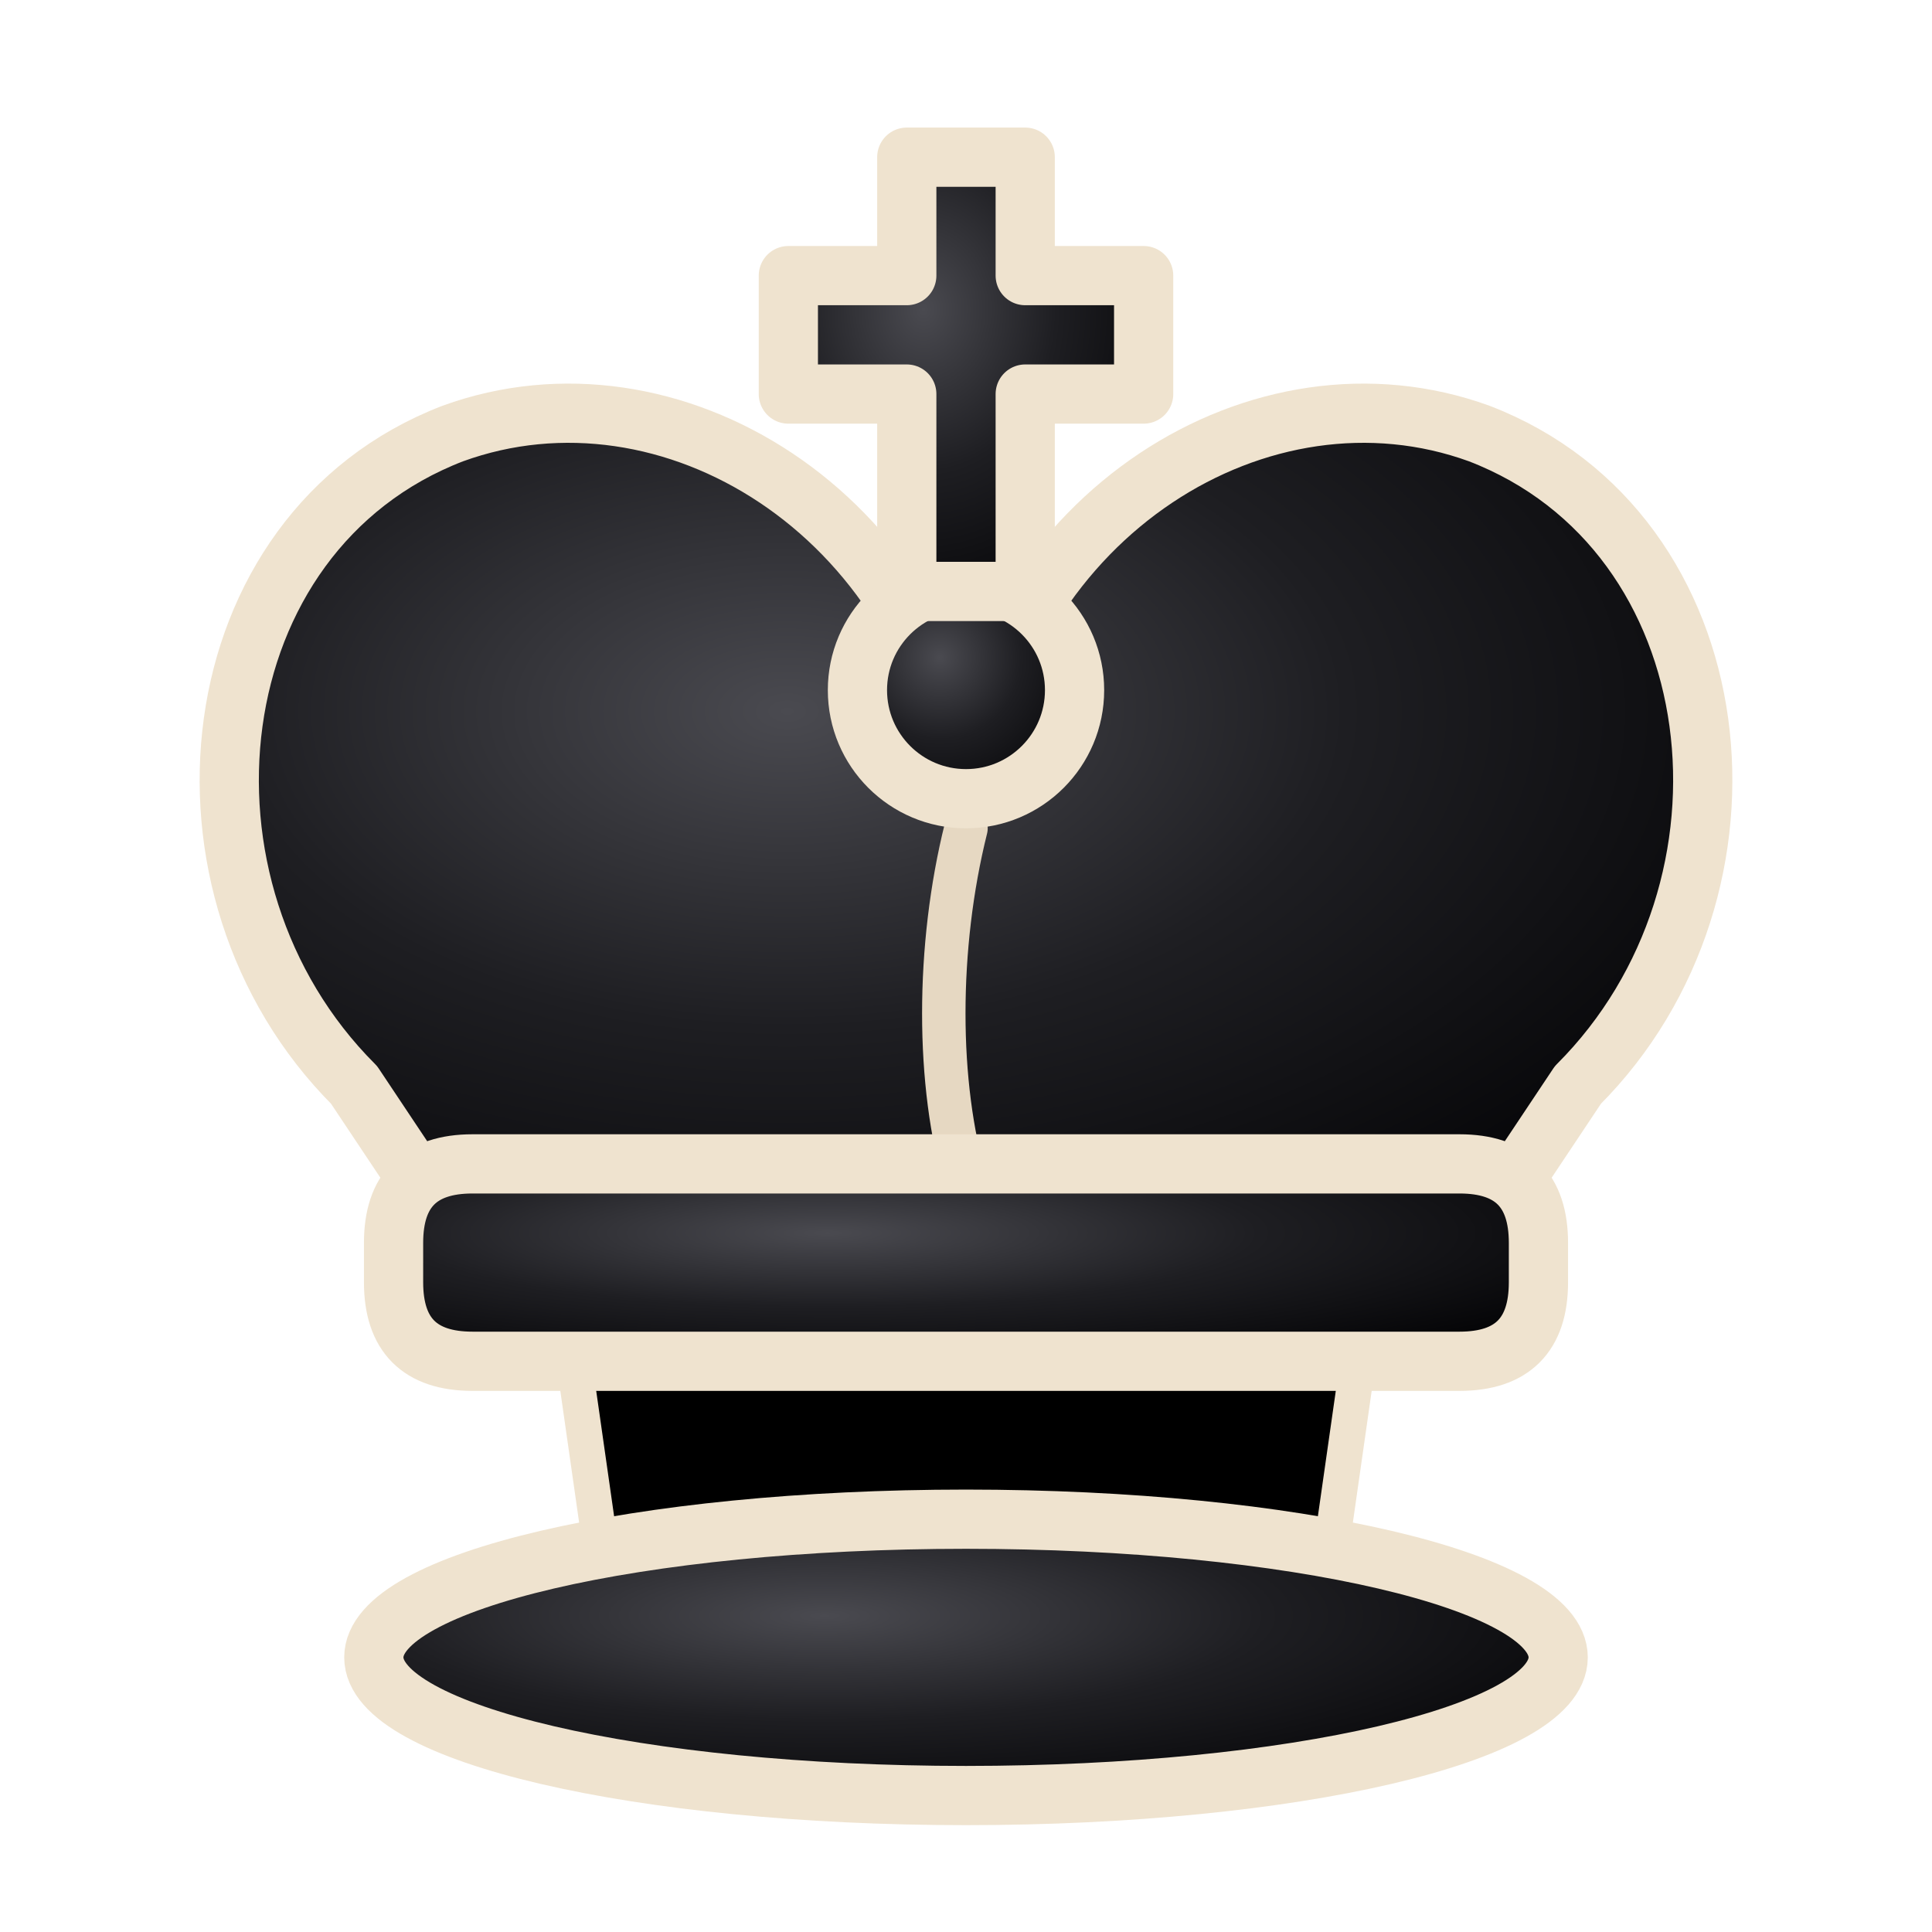
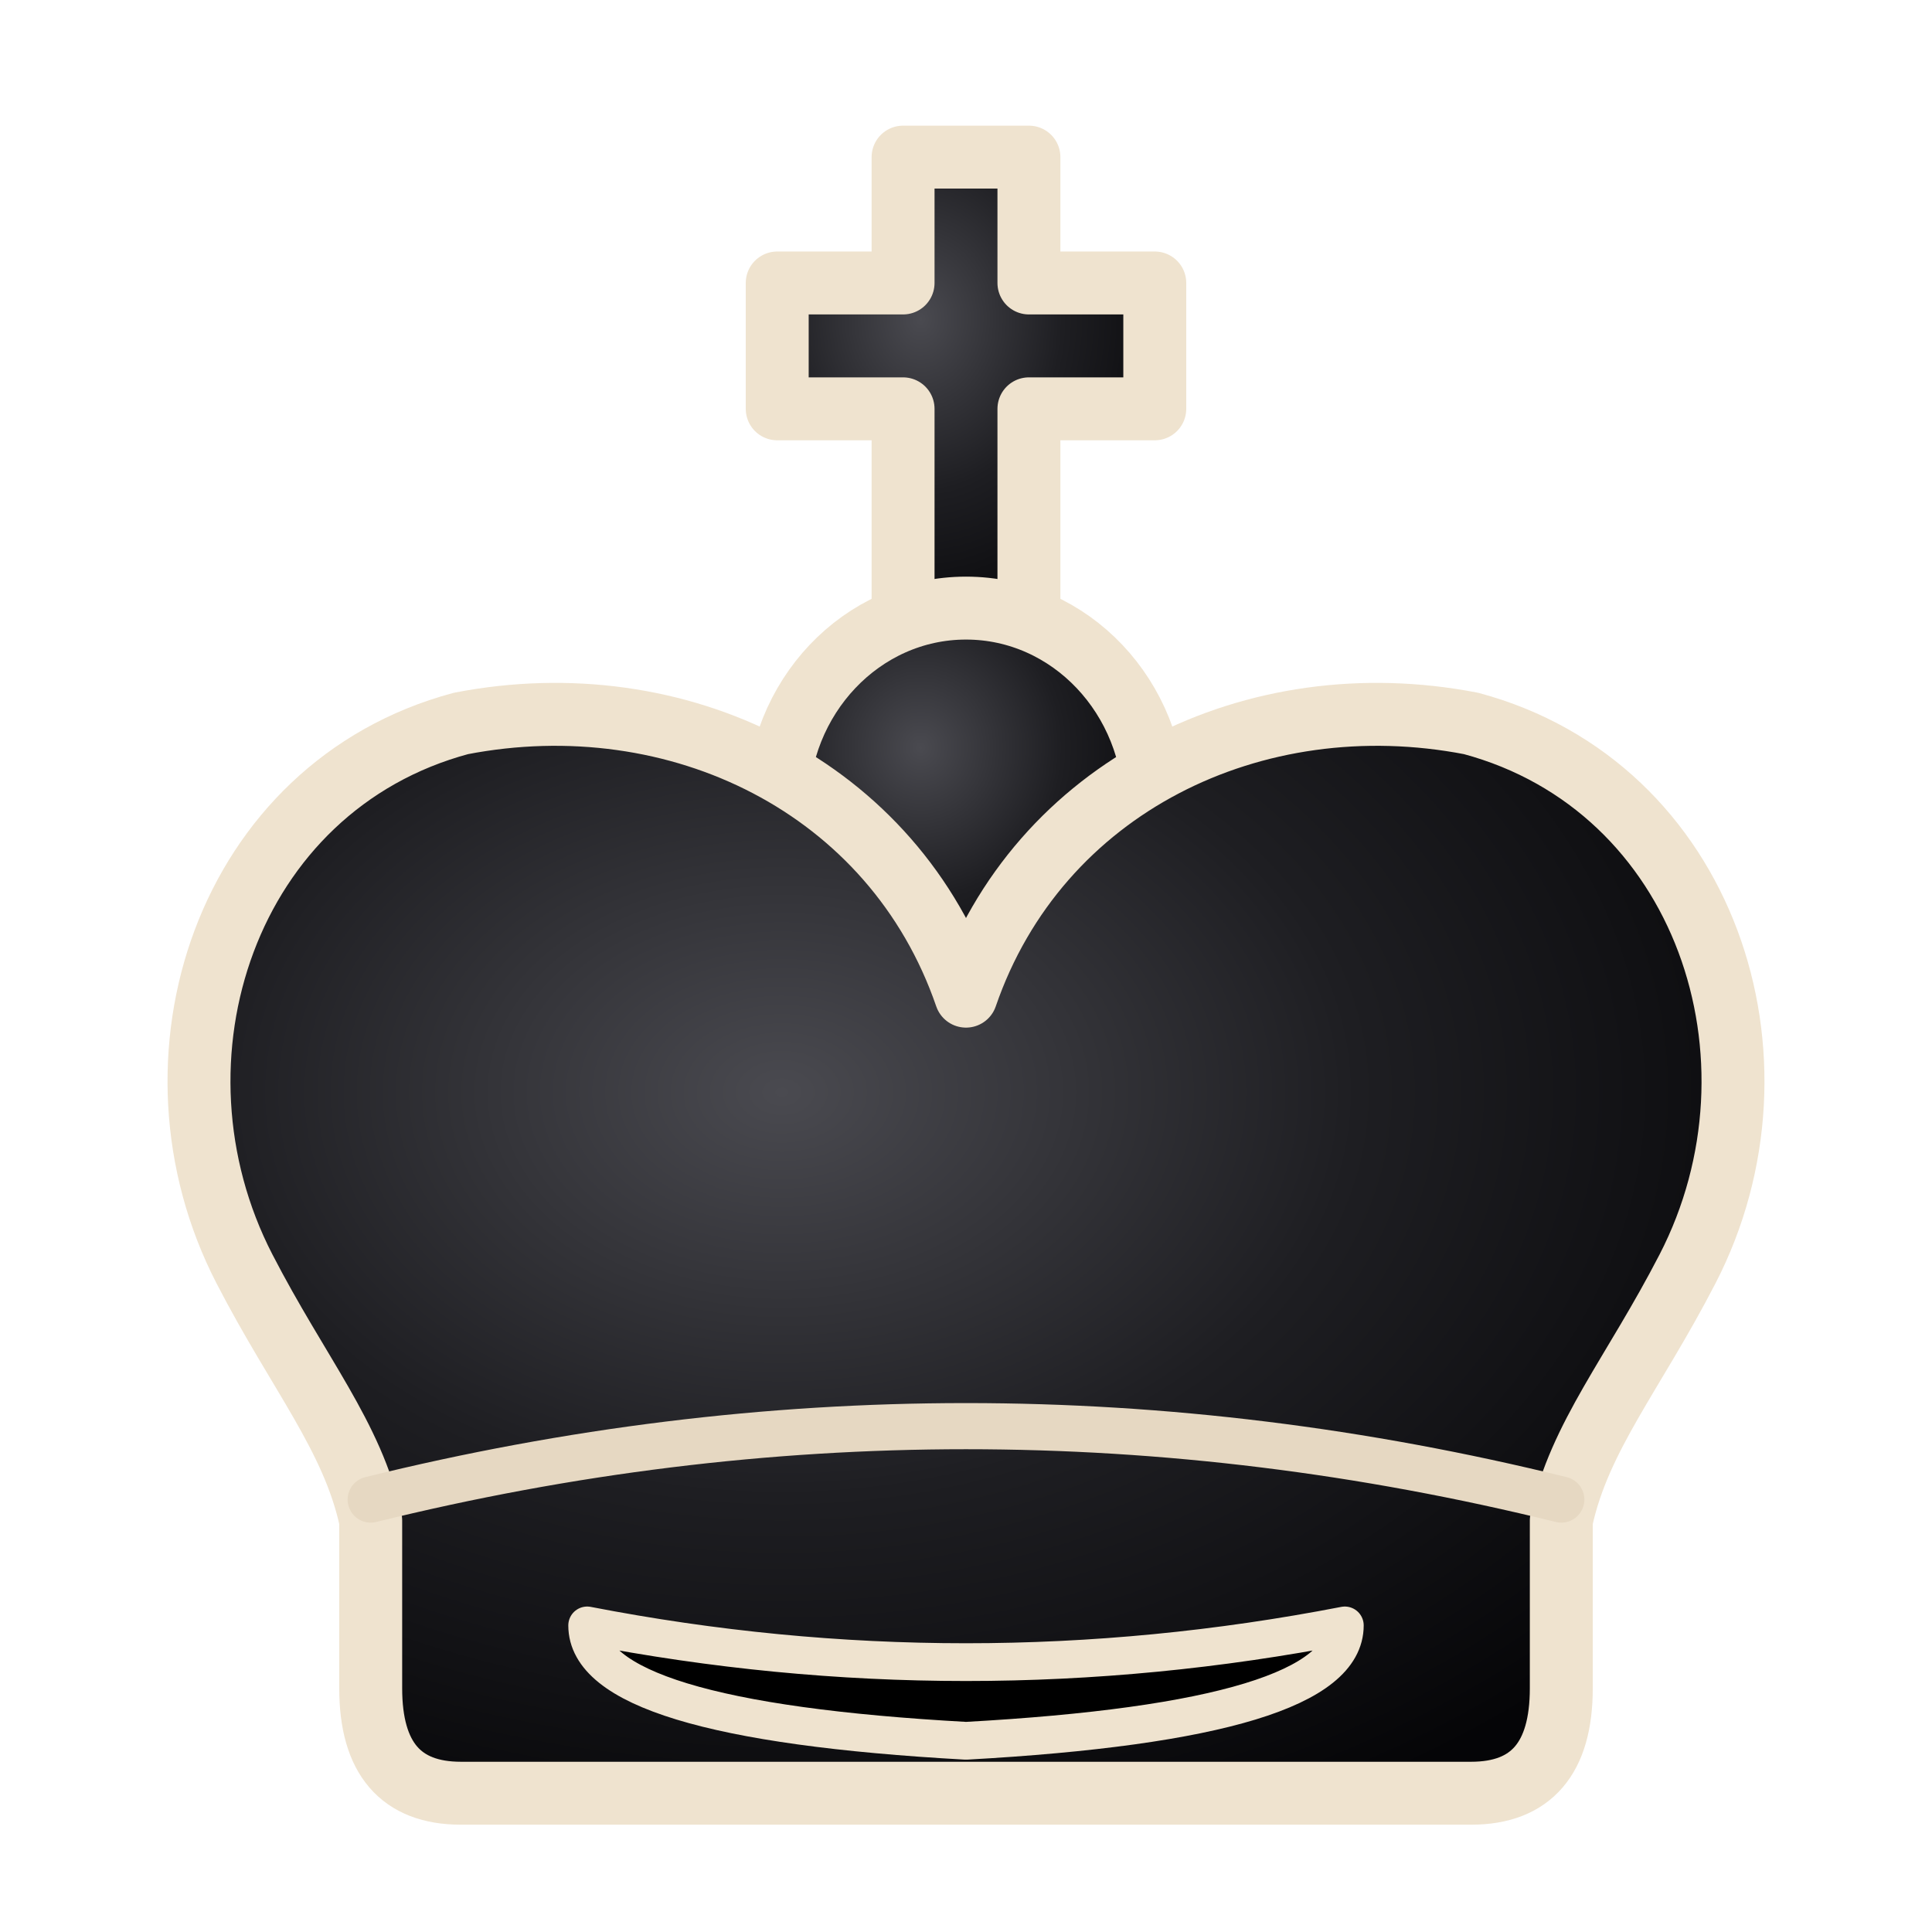
<svg xmlns="http://www.w3.org/2000/svg" viewBox="0 0 100 100" width="512" height="512">
  <defs>
    <radialGradient id="f" cx="0.38" cy="0.35" r="0.75">
      <stop offset="0" stop-color="#4a4a50" />
      <stop offset="0.5" stop-color="#1e1e22" />
      <stop offset="1" stop-color="#050507" />
    </radialGradient>
  </defs>
-   <g transform="translate(50,94.5) scale(1.0217) translate(-50.00,-94.53) translate(0,0)">
-     <path d="M30,70 L70,70 L68,84 L32,84 Z" fill="#000000" stroke="#efe3cf" stroke-width="1.8" stroke-linejoin="round" />
-     <path d="M20,86 A30,7 0 1 0 80,86 A30,7 0 1 0 20,86 Z" fill="url(#f)" stroke="#efe3cf" stroke-width="3.0" stroke-linejoin="round" />
-     <path d="M50,42 C48,28 35,20 24,24 C11,29 9,47 19,57 L25,66 L75,66 L81,57 C91,47 89,29 76,24 C65,20 52,28 50,42 Z" fill="url(#f)" stroke="#efe3cf" stroke-width="3.0" stroke-linejoin="round" />
-     <path d="M50,44 C48.5,50 48.5,57 50,62" fill="none" stroke="#e6d8c2" stroke-width="2.2" stroke-linecap="round" />
-     <path d="M25,61 L75,61 Q79,61 79,65 L79,67 Q79,71 75,71 L25,71 Q21,71 21,67 L21,65 Q21,61 25,61 Z" fill="url(#f)" stroke="#efe3cf" stroke-width="3.0" stroke-linejoin="round" />
-     <path d="M44.5,37 A5.5,5.5 0 1 0 55.5,37 A5.5,5.5 0 1 0 44.5,37 Z" fill="url(#f)" stroke="#efe3cf" stroke-width="3.0" stroke-linejoin="round" />
-     <path d="M47,10 L53,10 L53,16 L59,16 L59,22 L53,22 L53,32 L47,32 L47,22 L41,22 L41,16 L47,16 Z" fill="url(#f)" stroke="#efe3cf" stroke-width="3.0" stroke-linejoin="round" />
+   <g transform="translate(50,94.5) scale(1.0857) translate(-50.00,-85.55) translate(0,0)">
+     <path d="M47,6 L53,6 L53,12 L59,12 L59,18 L53,18 L53,28 L47,28 L47,18 L41,18 L41,12 L47,12 Z" fill="url(#f)" stroke="#efe3cf" stroke-width="3.0" stroke-linejoin="round" />
+     <path d="M41,37 A9,9.5 0 1 0 59,37 A9,9.5 0 1 0 41,37 Z" fill="url(#f)" stroke="#efe3cf" stroke-width="3.0" stroke-linejoin="round" />
+     <path d="M50.00,46 C46.56,36 36.24,31 25.92,33 C14.74,36 10.44,49 15.60,59 C18.18,64 20.76,67 21.62,71 L21.62,79 Q21.62,84 25.92,84 L74.08,84 Q78.38,84 78.38,79 L78.38,71 C79.24,67 81.82,64 84.40,59 C89.56,49 85.26,36 74.08,33 C63.76,31 53.44,36 50.00,46 Z" fill="url(#f)" stroke="#efe3cf" stroke-width="3.0" stroke-linejoin="round" />
+     <path d="M21.62,70 Q50.00,63 78.38,70" fill="none" stroke="#e6d8c2" stroke-width="2.2" stroke-linecap="round" />
+     <path d="M31.94,76 Q50.00,79.5 68.06,76 Q68.06,80.5 50.00,81.5 Q31.94,80.5 31.94,76 Z" fill="#000000" stroke="#efe3cf" stroke-width="1.8" stroke-linejoin="round" />
  </g>
</svg>
